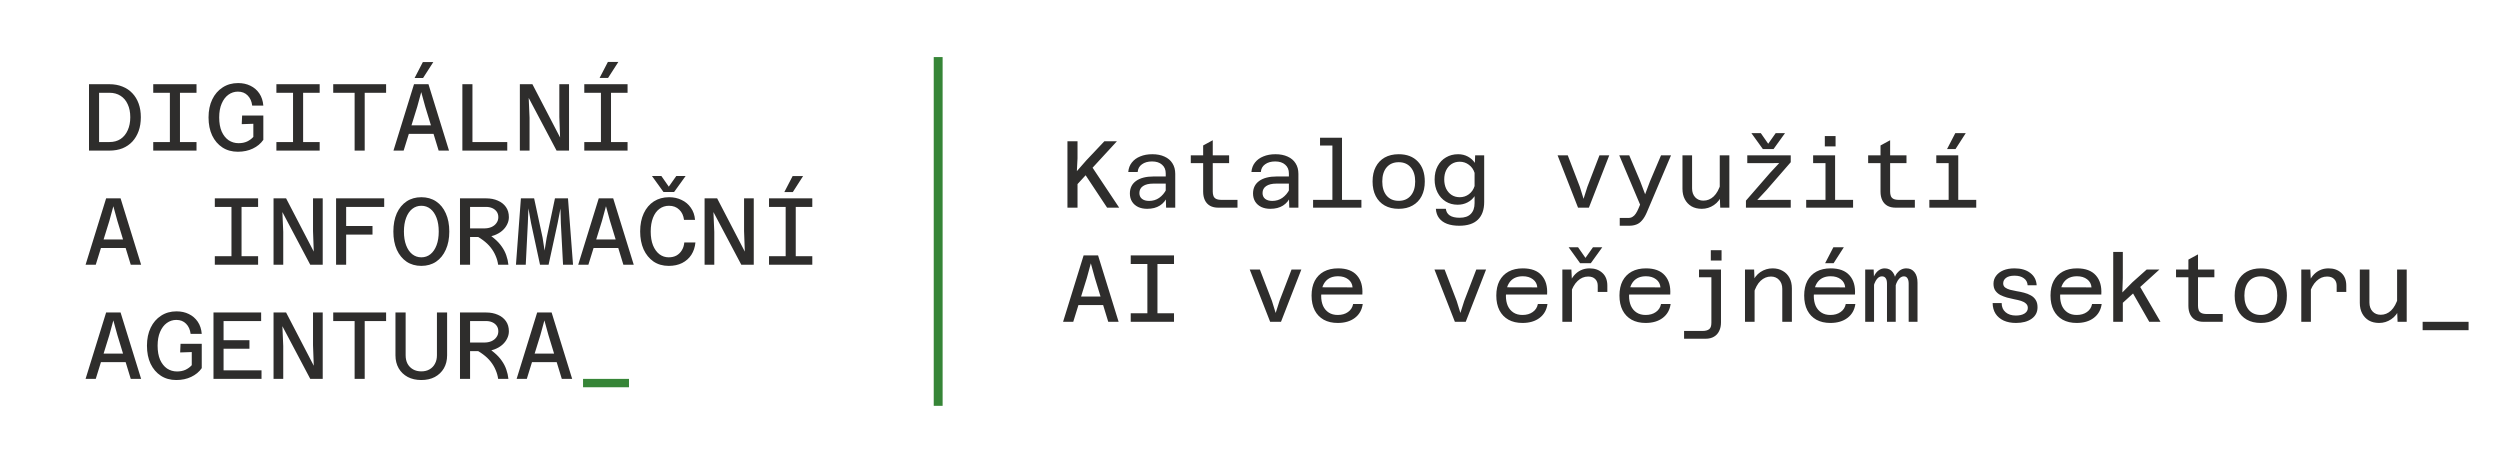
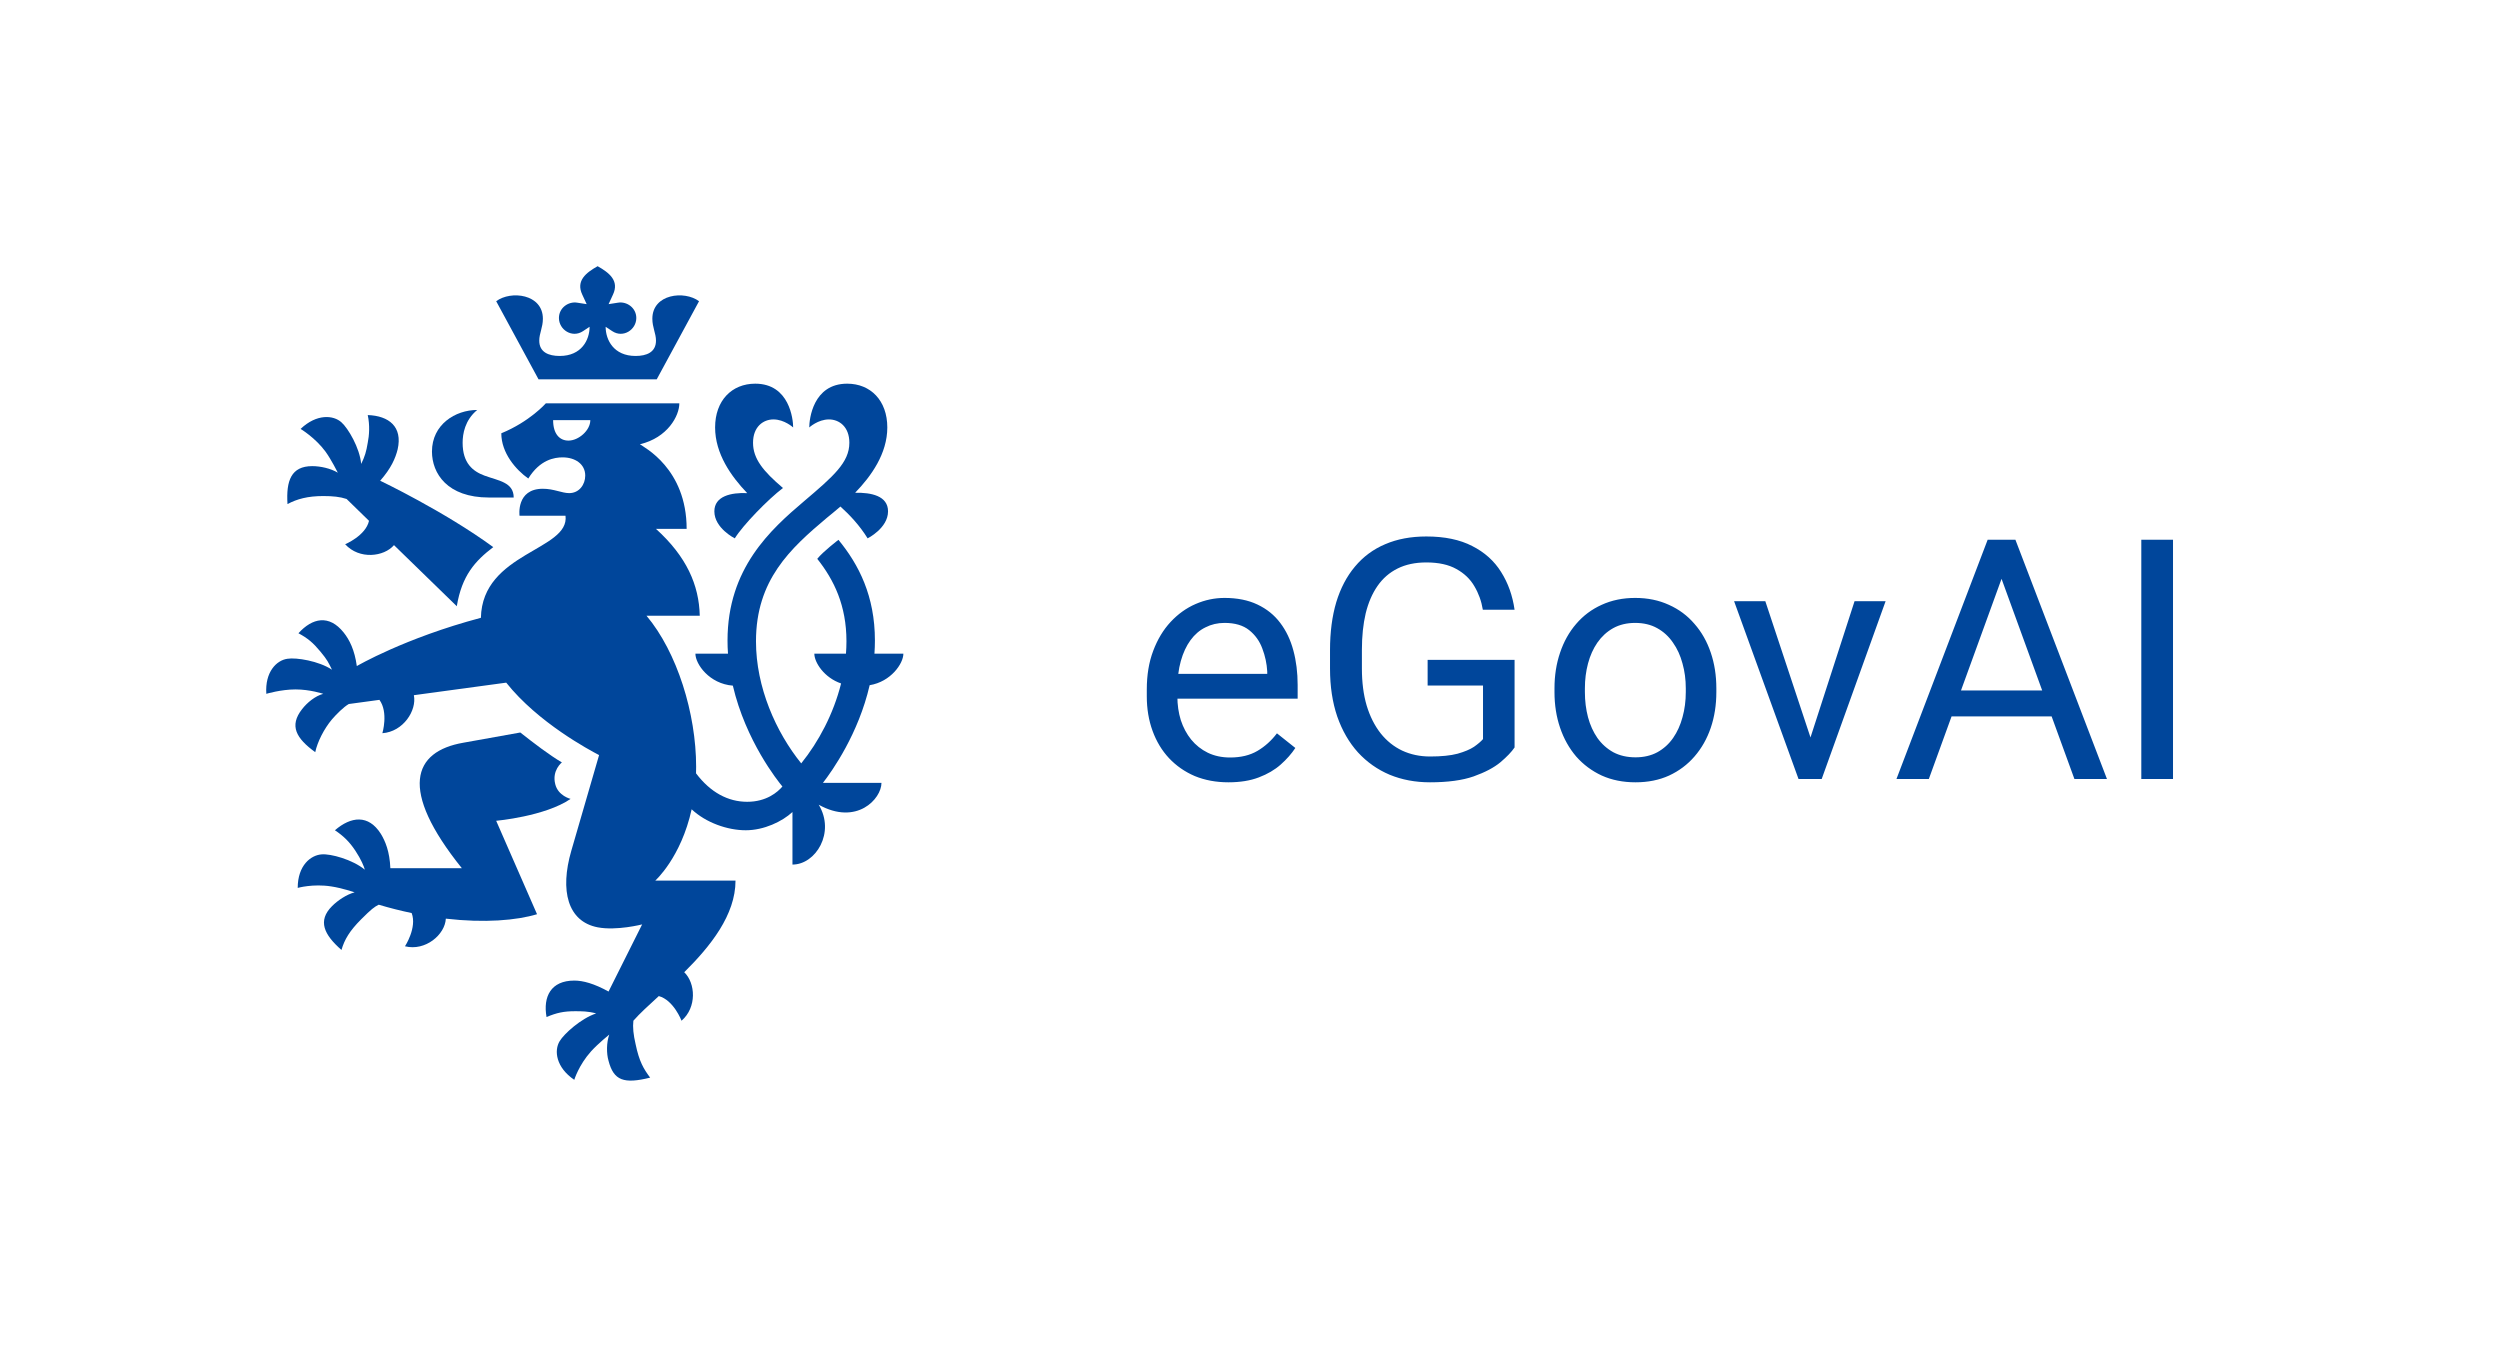
- <svg xmlns="http://www.w3.org/2000/svg" width="1577" height="292" viewBox="0 0 1577 292" fill="none">
-   <path d="M56.14 95V53.12H69.04C72.08 53.12 74.82 53.62 77.26 54.62C79.7 55.58 81.78 56.98 83.5 58.82C85.22 60.62 86.54 62.8 87.46 65.36C88.38 67.92 88.84 70.78 88.84 73.94C88.84 77.14 88.38 80.04 87.46 82.64C86.54 85.2 85.22 87.42 83.5 89.3C81.78 91.14 79.7 92.56 77.26 93.56C74.82 94.52 72.08 95 69.04 95H56.14ZM62.5 89.6H69.04C71.76 89.6 74.1 88.96 76.06 87.68C78.02 86.36 79.52 84.52 80.56 82.16C81.64 79.8 82.18 77.06 82.18 73.94C82.18 70.78 81.64 68.06 80.56 65.78C79.52 63.46 78.02 61.68 76.06 60.44C74.1 59.16 71.76 58.52 69.04 58.52H62.5V89.6ZM107.163 95V53.12H113.523V95H107.163ZM96.663 53.12H123.963V58.52H96.663V53.12ZM96.663 89.6H123.963V95H96.663V89.6ZM150.027 95.72C146.307 95.72 143.067 94.82 140.307 93.02C137.547 91.22 135.387 88.7 133.827 85.46C132.307 82.22 131.547 78.42 131.547 74.06C131.547 69.74 132.327 65.96 133.887 62.72C135.447 59.48 137.627 56.96 140.427 55.16C143.227 53.32 146.487 52.4 150.207 52.4C153.087 52.4 155.667 52.96 157.947 54.08C160.267 55.2 162.147 56.82 163.587 58.94C165.027 61.06 165.867 63.62 166.107 66.62H159.087C158.767 63.94 157.807 61.8 156.207 60.2C154.647 58.6 152.607 57.8 150.087 57.8C147.847 57.8 145.827 58.46 144.027 59.78C142.267 61.06 140.867 62.92 139.827 65.36C138.787 67.76 138.267 70.66 138.267 74.06C138.267 77.54 138.787 80.5 139.827 82.94C140.907 85.34 142.367 87.18 144.207 88.46C146.087 89.7 148.187 90.32 150.507 90.32C152.547 90.32 154.347 89.96 155.907 89.24C157.467 88.48 158.767 87.52 159.807 86.36V78.08L152.487 78.32L152.727 72.86H166.107V88.22C164.467 90.58 162.247 92.42 159.447 93.74C156.687 95.06 153.547 95.72 150.027 95.72ZM184.85 95V53.12H191.21V95H184.85ZM174.35 53.12H201.65V58.52H174.35V53.12ZM174.35 89.6H201.65V95H174.35V89.6ZM223.694 95V58.52H210.194V53.12H243.554V58.52H230.054V95H223.694ZM254.437 84.44V79.04H277.657V84.44H254.437ZM261.157 53.12H270.277L283.237 95H276.697L268.237 67.28L265.717 58.1L263.197 67.34L254.617 95H248.197L261.157 53.12ZM261.517 49.22L266.737 39.14H273.337L266.857 49.22H261.517ZM291.661 95V53.12H298.021V89.6H319.981V95H291.661ZM327.924 95V53.12H335.844L353.304 86.72L352.824 73.76V53.12H358.944V95H351.084L333.504 61.76L334.044 74.3V95H327.924ZM379.067 95V53.12H385.427V95H379.067ZM368.567 53.12H395.868V58.52H368.567V53.12ZM368.567 89.6H395.868V95H368.567V89.6ZM378.227 49.16L383.447 39.08H390.047L383.567 49.16H378.227ZM60.22 156.44V151.04H83.44V156.44H60.22ZM66.94 125.12H76.06L89.02 167H82.48L74.02 139.28L71.5 130.1L68.98 139.34L60.4 167H53.98L66.94 125.12ZM146.007 167V125.12H152.367V167H146.007ZM135.507 125.12H162.807V130.52H135.507V125.12ZM135.507 161.6H162.807V167H135.507V161.6ZM172.55 167V125.12H180.47L197.93 158.72L197.45 145.76V125.12H203.57V167H195.71L178.13 133.76L178.67 146.3V167H172.55ZM211.994 167V125.12H242.354V130.52H218.354V142.58H234.974V147.98H218.354V167H211.994ZM265.777 167.72C262.217 167.72 259.117 166.84 256.477 165.08C253.837 163.28 251.777 160.76 250.297 157.52C248.857 154.28 248.137 150.46 248.137 146.06C248.137 141.62 248.857 137.78 250.297 134.54C251.777 131.3 253.837 128.8 256.477 127.04C259.117 125.28 262.217 124.4 265.777 124.4C269.337 124.4 272.437 125.28 275.077 127.04C277.717 128.8 279.757 131.3 281.197 134.54C282.677 137.78 283.417 141.62 283.417 146.06C283.417 150.46 282.677 154.28 281.197 157.52C279.757 160.76 277.717 163.28 275.077 165.08C272.437 166.84 269.337 167.72 265.777 167.72ZM265.777 162.32C267.977 162.32 269.897 161.66 271.537 160.34C273.177 159.02 274.457 157.14 275.377 154.7C276.297 152.26 276.757 149.38 276.757 146.06C276.757 142.7 276.297 139.82 275.377 137.42C274.457 134.98 273.177 133.1 271.537 131.78C269.897 130.46 267.977 129.8 265.777 129.8C263.617 129.8 261.697 130.46 260.017 131.78C258.377 133.1 257.097 134.98 256.177 137.42C255.257 139.86 254.797 142.74 254.797 146.06C254.797 149.38 255.257 152.26 256.177 154.7C257.097 157.14 258.377 159.02 260.017 160.34C261.697 161.66 263.617 162.32 265.777 162.32ZM294.721 149.48V144.08H305.341C307.101 144.08 308.641 143.8 309.961 143.24C311.321 142.64 312.381 141.8 313.141 140.72C313.941 139.64 314.341 138.4 314.341 137C314.341 135.64 314.001 134.48 313.321 133.52C312.641 132.56 311.721 131.82 310.561 131.3C309.401 130.78 308.101 130.52 306.661 130.52H294.721V125.12H306.661C309.421 125.12 311.881 125.6 314.041 126.56C316.201 127.48 317.901 128.82 319.141 130.58C320.381 132.34 321.001 134.48 321.001 137C321.001 138.6 320.621 140.14 319.861 141.62C319.141 143.1 318.081 144.44 316.681 145.64C315.321 146.8 313.661 147.74 311.701 148.46C309.741 149.14 307.521 149.48 305.041 149.48H294.721ZM290.161 167V125.12H296.521V167H290.161ZM314.221 167C313.981 165.12 313.461 163.26 312.661 161.42C311.901 159.58 310.861 157.82 309.541 156.14C308.221 154.46 306.581 152.9 304.621 151.46C302.701 150.02 300.461 148.72 297.901 147.56L304.981 146C307.621 147.32 309.881 148.8 311.761 150.44C313.681 152.04 315.261 153.74 316.501 155.54C317.781 157.34 318.741 159.2 319.381 161.12C320.061 163.04 320.501 165 320.701 167H314.221ZM325.464 167L328.584 125.12H336.924L342.264 149.9L343.524 158.06L344.844 149.9L350.064 125.12H358.284L361.464 167H355.164L353.784 140.78L353.544 131.54L351.744 140.78L346.044 167H340.644L335.004 140.78L333.324 131.42L332.964 140.78L331.644 167H325.464ZM370.967 156.44V151.04H394.188V156.44H370.967ZM377.687 125.12H386.807L399.768 167H393.227L384.767 139.28L382.247 130.1L379.727 139.34L371.147 167H364.727L377.687 125.12ZM421.811 167.72C418.131 167.72 414.931 166.8 412.211 164.96C409.531 163.08 407.451 160.52 405.971 157.28C404.531 154 403.811 150.24 403.811 146C403.811 141.6 404.571 137.78 406.091 134.54C407.611 131.3 409.731 128.8 412.451 127.04C415.211 125.28 418.411 124.4 422.051 124.4C424.971 124.4 427.611 124.98 429.971 126.14C432.371 127.26 434.311 128.9 435.791 131.06C437.311 133.18 438.191 135.72 438.431 138.68H431.471C431.151 136 430.151 133.86 428.471 132.26C426.791 130.62 424.631 129.8 421.991 129.8C419.711 129.8 417.691 130.46 415.931 131.78C414.211 133.06 412.871 134.92 411.911 137.36C410.951 139.8 410.471 142.7 410.471 146.06C410.471 149.42 410.951 152.32 411.911 154.76C412.911 157.2 414.271 159.08 415.991 160.4C417.711 161.68 419.651 162.32 421.811 162.32C423.691 162.32 425.331 161.94 426.731 161.18C428.131 160.38 429.251 159.28 430.091 157.88C430.971 156.48 431.491 154.84 431.651 152.96H438.671C438.391 155.92 437.531 158.52 436.091 160.76C434.651 162.96 432.711 164.68 430.271 165.92C427.871 167.12 425.051 167.72 421.811 167.72ZM411.251 111.02H417.191L421.871 117.74L426.611 111.02H432.491L425.231 121.1H418.511L411.251 111.02ZM444.454 167V125.12H452.374L469.834 158.72L469.354 145.76V125.12H475.474V167H467.614L450.034 133.76L450.574 146.3V167H444.454ZM495.598 167V125.12H501.958V167H495.598ZM485.098 125.12H512.398V130.52H485.098V125.12ZM485.098 161.6H512.398V167H485.098V161.6ZM494.758 121.16L499.978 111.08H506.578L500.098 121.16H494.758ZM60.22 228.44V223.04H83.44V228.44H60.22ZM66.94 197.12H76.06L89.02 239H82.48L74.02 211.28L71.5 202.1L68.98 211.34L60.4 239H53.98L66.94 197.12ZM111.183 239.72C107.463 239.72 104.223 238.82 101.463 237.02C98.703 235.22 96.543 232.7 94.983 229.46C93.463 226.22 92.703 222.42 92.703 218.06C92.703 213.74 93.483 209.96 95.043 206.72C96.603 203.48 98.783 200.96 101.583 199.16C104.383 197.32 107.643 196.4 111.363 196.4C114.243 196.4 116.823 196.96 119.103 198.08C121.423 199.2 123.303 200.82 124.743 202.94C126.183 205.06 127.023 207.62 127.263 210.62H120.243C119.923 207.94 118.963 205.8 117.363 204.2C115.803 202.6 113.763 201.8 111.243 201.8C109.003 201.8 106.983 202.46 105.183 203.78C103.423 205.06 102.023 206.92 100.983 209.36C99.943 211.76 99.423 214.66 99.423 218.06C99.423 221.54 99.943 224.5 100.983 226.94C102.063 229.34 103.523 231.18 105.363 232.46C107.243 233.7 109.343 234.32 111.663 234.32C113.703 234.32 115.503 233.96 117.063 233.24C118.623 232.48 119.923 231.52 120.963 230.36V222.08L113.643 222.32L113.883 216.86H127.263V232.22C125.623 234.58 123.403 236.42 120.603 237.74C117.843 239.06 114.703 239.72 111.183 239.72ZM134.667 239V197.12H164.727V202.52H141.027V214.58H157.347V219.98H141.027V233.6H164.967V239H134.667ZM172.55 239V197.12H180.47L197.93 230.72L197.45 217.76V197.12H203.57V239H195.71L178.13 205.76L178.67 218.3V239H172.55ZM223.694 239V202.52H210.194V197.12H243.554V202.52H230.054V239H223.694ZM265.777 239.72C262.497 239.72 259.637 239.08 257.197 237.8C254.757 236.48 252.857 234.66 251.497 232.34C250.137 229.98 249.457 227.24 249.457 224.12V197.12H255.877V224.12C255.877 226.16 256.277 227.94 257.077 229.46C257.917 230.98 259.077 232.16 260.557 233C262.037 233.84 263.777 234.26 265.777 234.26C267.777 234.26 269.497 233.84 270.937 233C272.417 232.16 273.557 230.98 274.357 229.46C275.197 227.94 275.617 226.16 275.617 224.12V197.12H282.037V224.12C282.037 227.24 281.357 229.98 279.997 232.34C278.637 234.66 276.737 236.48 274.297 237.8C271.897 239.08 269.057 239.72 265.777 239.72ZM294.721 221.48V216.08H305.341C307.101 216.08 308.641 215.8 309.961 215.24C311.321 214.64 312.381 213.8 313.141 212.72C313.941 211.64 314.341 210.4 314.341 209C314.341 207.64 314.001 206.48 313.321 205.52C312.641 204.56 311.721 203.82 310.561 203.3C309.401 202.78 308.101 202.52 306.661 202.52H294.721V197.12H306.661C309.421 197.12 311.881 197.6 314.041 198.56C316.201 199.48 317.901 200.82 319.141 202.58C320.381 204.34 321.001 206.48 321.001 209C321.001 210.6 320.621 212.14 319.861 213.62C319.141 215.1 318.081 216.44 316.681 217.64C315.321 218.8 313.661 219.74 311.701 220.46C309.741 221.14 307.521 221.48 305.041 221.48H294.721ZM290.161 239V197.12H296.521V239H290.161ZM314.221 239C313.981 237.12 313.461 235.26 312.661 233.42C311.901 231.58 310.861 229.82 309.541 228.14C308.221 226.46 306.581 224.9 304.621 223.46C302.701 222.02 300.461 220.72 297.901 219.56L304.981 218C307.621 219.32 309.881 220.8 311.761 222.44C313.681 224.04 315.261 225.74 316.501 227.54C317.781 229.34 318.741 231.2 319.381 233.12C320.061 235.04 320.501 237 320.701 239H314.221ZM332.124 228.44V223.04H355.344V228.44H332.124ZM338.844 197.12H347.964L360.924 239H354.384L345.924 211.28L343.404 202.1L340.884 211.34L332.304 239H325.884L338.844 197.12Z" fill="#2E2D2C" />
-   <path d="M367.787 244.28V239H396.767V244.28H367.787Z" fill="#368537" />
-   <path d="M594.602 36V256H589V36H594.602Z" fill="#368537" />
-   <path d="M673.342 131V89.12H679.702V99.92L679.282 107.96L685.282 101.12L696.622 89.12H704.542L679.702 116.12V131H673.342ZM698.362 131L682.822 107.54L688.162 104.24L705.982 131H698.362ZM735.585 131L735.345 123.5V109.4C735.345 107.04 734.565 105.2 733.005 103.88C731.485 102.52 729.385 101.84 726.705 101.84C724.105 101.84 721.985 102.44 720.345 103.64C718.705 104.8 717.805 106.42 717.645 108.5H711.705C711.905 106.14 712.665 104.14 713.985 102.5C715.305 100.82 717.065 99.54 719.265 98.66C721.465 97.74 724.005 97.28 726.885 97.28C729.845 97.28 732.405 97.78 734.565 98.78C736.725 99.74 738.385 101.14 739.545 102.98C740.745 104.82 741.345 107.06 741.345 109.7V131H735.585ZM723.645 131.72C721.485 131.72 719.585 131.34 717.945 130.58C716.305 129.78 715.025 128.66 714.105 127.22C713.185 125.74 712.725 124.02 712.725 122.06C712.725 118.66 714.025 116.02 716.625 114.14C719.265 112.26 722.945 111.32 727.665 111.32H736.125V115.82H727.425C724.705 115.82 722.565 116.34 721.005 117.38C719.485 118.42 718.725 119.88 718.725 121.76C718.725 123.32 719.265 124.54 720.345 125.42C721.465 126.3 722.965 126.74 724.845 126.74C727.245 126.74 729.365 126.1 731.205 124.82C733.085 123.5 734.605 121.7 735.765 119.42L736.425 123.86C735.385 126.38 733.785 128.32 731.625 129.68C729.465 131.04 726.805 131.72 723.645 131.72ZM768.488 131C766.448 131 764.708 130.6 763.268 129.8C761.828 128.96 760.748 127.78 760.028 126.26C759.308 124.74 758.948 122.96 758.948 120.92V91.76L765.008 88.46V120.92C765.008 121.88 765.148 122.76 765.428 123.56C765.708 124.36 766.248 124.98 767.048 125.42C767.888 125.86 769.108 126.08 770.708 126.08H780.608V131H768.488ZM751.148 102.92V98H775.328V102.92H751.148ZM813.272 131L813.032 123.5V109.4C813.032 107.04 812.252 105.2 810.692 103.88C809.172 102.52 807.072 101.84 804.392 101.84C801.792 101.84 799.672 102.44 798.032 103.64C796.392 104.8 795.492 106.42 795.332 108.5H789.392C789.592 106.14 790.352 104.14 791.672 102.5C792.992 100.82 794.752 99.54 796.952 98.66C799.152 97.74 801.692 97.28 804.572 97.28C807.532 97.28 810.092 97.78 812.252 98.78C814.412 99.74 816.072 101.14 817.232 102.98C818.432 104.82 819.032 107.06 819.032 109.7V131H813.272ZM801.332 131.72C799.172 131.72 797.272 131.34 795.632 130.58C793.992 129.78 792.712 128.66 791.792 127.22C790.872 125.74 790.412 124.02 790.412 122.06C790.412 118.66 791.712 116.02 794.312 114.14C796.952 112.26 800.632 111.32 805.352 111.32H813.812V115.82H805.112C802.392 115.82 800.252 116.34 798.692 117.38C797.172 118.42 796.412 119.88 796.412 121.76C796.412 123.32 796.952 124.54 798.032 125.42C799.152 126.3 800.652 126.74 802.532 126.74C804.932 126.74 807.052 126.1 808.892 124.82C810.772 123.5 812.292 121.7 813.452 119.42L814.112 123.86C813.072 126.38 811.472 128.32 809.312 129.68C807.152 131.04 804.492 131.72 801.332 131.72ZM840.475 131V86.9H846.535V131H840.475ZM828.295 131V126.08H858.775V131H828.295ZM832.675 91.82V86.9H843.475V91.82H832.675ZM882.259 131.72C878.859 131.72 875.919 131.02 873.439 129.62C870.999 128.22 869.119 126.24 867.799 123.68C866.479 121.08 865.819 118.02 865.819 114.5C865.819 110.9 866.479 107.84 867.799 105.32C869.119 102.76 870.999 100.78 873.439 99.38C875.919 97.98 878.879 97.28 882.319 97.28C887.439 97.28 891.459 98.82 894.379 101.9C897.299 104.94 898.759 109.14 898.759 114.5C898.759 118.02 898.099 121.08 896.779 123.68C895.459 126.24 893.559 128.22 891.079 129.62C888.639 131.02 885.699 131.72 882.259 131.72ZM882.319 126.68C885.519 126.68 888.039 125.6 889.879 123.44C891.759 121.24 892.699 118.26 892.699 114.5C892.699 110.7 891.759 107.72 889.879 105.56C888.039 103.4 885.519 102.32 882.319 102.32C879.079 102.32 876.539 103.4 874.699 105.56C872.859 107.72 871.939 110.7 871.939 114.5C871.939 118.26 872.859 121.24 874.699 123.44C876.539 125.6 879.079 126.68 882.319 126.68ZM930.342 102.74L930.522 98H936.222V127.4C936.222 132.28 934.902 136 932.262 138.56C929.662 141.12 925.722 142.4 920.442 142.4C917.522 142.4 914.982 142 912.822 141.2C910.702 140.4 909.022 139.2 907.782 137.6C906.582 136.04 905.902 134.08 905.742 131.72H912.042C912.242 133.52 913.042 134.9 914.442 135.86C915.882 136.86 917.982 137.36 920.742 137.36C923.862 137.36 926.202 136.56 927.762 134.96C929.362 133.36 930.162 131.08 930.162 128.12V123.74C929.042 125.42 927.542 126.74 925.662 127.7C923.822 128.66 921.762 129.14 919.482 129.14C916.642 129.14 914.122 128.46 911.922 127.1C909.762 125.74 908.062 123.86 906.822 121.46C905.582 119.02 904.962 116.28 904.962 113.24C904.962 109.96 905.602 107.14 906.882 104.78C908.162 102.38 909.922 100.54 912.162 99.26C914.402 97.94 916.942 97.28 919.782 97.28C922.062 97.28 924.122 97.78 925.962 98.78C927.802 99.78 929.262 101.1 930.342 102.74ZM920.802 124.4C922.962 124.4 924.882 123.78 926.562 122.54C928.282 121.26 929.482 119.54 930.162 117.38V109.04C929.482 106.88 928.282 105.18 926.562 103.94C924.882 102.66 922.962 102.02 920.802 102.02C918.842 102.02 917.122 102.5 915.642 103.46C914.202 104.42 913.062 105.74 912.222 107.42C911.422 109.06 911.022 110.98 911.022 113.18C911.022 115.34 911.422 117.28 912.222 119C913.062 120.68 914.202 122 915.642 122.96C917.122 123.92 918.842 124.4 920.802 124.4ZM995.429 131L982.529 98H988.949L996.569 117.86L998.909 125.42L1001.31 117.86L1008.93 98H1015.11L1002.27 131H995.429ZM1034.63 114.32L1037.75 122.54L1040.87 114.26L1047.77 98H1054.07L1038.77 134.06C1037.85 136.18 1036.85 137.84 1035.77 139.04C1034.73 140.28 1033.55 141.14 1032.23 141.62C1030.91 142.14 1029.37 142.4 1027.61 142.4H1021.73V137.48H1027.19C1028.23 137.48 1029.11 137.24 1029.83 136.76C1030.59 136.32 1031.27 135.64 1031.87 134.72C1032.47 133.84 1033.07 132.68 1033.67 131.24L1034.57 129.08L1021.43 98H1027.73L1034.63 114.32ZM1067.36 98V118.82C1067.36 121.14 1068.02 123.02 1069.34 124.46C1070.66 125.86 1072.38 126.56 1074.5 126.56C1076.94 126.56 1079.1 125.68 1080.98 123.92C1082.9 122.12 1084.42 119.34 1085.54 115.58L1086.5 122.36C1085.26 125.48 1083.46 127.82 1081.1 129.38C1078.78 130.94 1076.24 131.72 1073.48 131.72C1071 131.72 1068.84 131.2 1067 130.16C1065.2 129.08 1063.8 127.6 1062.8 125.72C1061.8 123.84 1061.3 121.62 1061.3 119.06V98H1067.36ZM1090.88 98V131H1085.12L1084.82 123.56V98H1090.88ZM1101.34 131V126.56L1116.52 109.1L1122.34 102.86L1113.7 102.92H1102.18V98H1129.6V102.32L1114.36 119.84L1108.48 126.14L1117.12 126.08H1129.6V131H1101.34ZM1104.76 83.96H1110.7L1115.38 90.68L1120.12 83.96H1126L1118.74 94.04H1112.02L1104.76 83.96ZM1151.52 131V98H1157.58V131H1151.52ZM1139.34 131V126.08H1168.92V131H1139.34ZM1143.72 102.92V98H1154.52V102.92H1143.72ZM1151.1 92.36V85.82H1157.88V92.36H1151.1ZM1195.77 131C1193.73 131 1191.99 130.6 1190.55 129.8C1189.11 128.96 1188.03 127.78 1187.31 126.26C1186.59 124.74 1186.23 122.96 1186.23 120.92V91.76L1192.29 88.46V120.92C1192.29 121.88 1192.43 122.76 1192.71 123.56C1192.99 124.36 1193.53 124.98 1194.33 125.42C1195.17 125.86 1196.39 126.08 1197.99 126.08H1207.89V131H1195.77ZM1178.43 102.92V98H1202.61V102.92H1178.43ZM1229.21 131V98H1235.27V131H1229.21ZM1217.03 131V126.08H1246.61V131H1217.03ZM1221.41 102.92V98H1232.21V102.92H1221.41ZM1228.19 94.04L1233.41 83.96H1240.01L1233.53 94.04H1228.19ZM676.822 192.44V187.04H700.042V192.44H676.822ZM683.542 161.12H692.662L705.622 203H699.082L690.622 175.28L688.102 166.1L685.582 175.34L677.002 203H670.582L683.542 161.12ZM723.765 203V161.12H730.125V203H723.765ZM713.265 161.12H740.565V166.52H713.265V161.12ZM713.265 197.6H740.565V203H713.265V197.6ZM801.212 203L788.312 170H794.732L802.352 189.86L804.692 197.42L807.092 189.86L814.712 170H820.892L808.052 203H801.212ZM843.835 203.72C840.435 203.72 837.495 203.04 835.015 201.68C832.535 200.28 830.635 198.3 829.315 195.74C827.995 193.14 827.335 190.04 827.335 186.44C827.335 182.84 827.995 179.76 829.315 177.2C830.675 174.64 832.595 172.68 835.075 171.32C837.595 169.96 840.595 169.28 844.075 169.28C849.395 169.28 853.355 170.76 855.955 173.72C858.555 176.64 859.695 180.66 859.375 185.78H832.135L832.195 181.22L853.195 181.28C853.035 179.16 852.115 177.46 850.435 176.18C848.755 174.9 846.635 174.26 844.075 174.26C840.635 174.26 837.995 175.34 836.155 177.5C834.315 179.66 833.395 182.72 833.395 186.68C833.395 189.04 833.795 191.14 834.595 192.98C835.435 194.78 836.635 196.18 838.195 197.18C839.755 198.18 841.635 198.68 843.835 198.68C846.435 198.68 848.595 198.06 850.315 196.82C852.075 195.58 853.155 193.9 853.555 191.78H859.615C859.095 195.5 857.435 198.42 854.635 200.54C851.835 202.66 848.235 203.72 843.835 203.72ZM917.742 203L904.842 170H911.262L918.882 189.86L921.222 197.42L923.622 189.86L931.242 170H937.422L924.582 203H917.742ZM960.366 203.72C956.966 203.72 954.026 203.04 951.546 201.68C949.066 200.28 947.166 198.3 945.846 195.74C944.526 193.14 943.866 190.04 943.866 186.44C943.866 182.84 944.526 179.76 945.846 177.2C947.206 174.64 949.126 172.68 951.606 171.32C954.126 169.96 957.126 169.28 960.606 169.28C965.926 169.28 969.886 170.76 972.486 173.72C975.086 176.64 976.226 180.66 975.906 185.78H948.666L948.726 181.22L969.726 181.28C969.566 179.16 968.646 177.46 966.966 176.18C965.286 174.9 963.166 174.26 960.606 174.26C957.166 174.26 954.526 175.34 952.686 177.5C950.846 179.66 949.926 182.72 949.926 186.68C949.926 189.04 950.326 191.14 951.126 192.98C951.966 194.78 953.166 196.18 954.726 197.18C956.286 198.18 958.166 198.68 960.366 198.68C962.966 198.68 965.126 198.06 966.846 196.82C968.606 195.58 969.686 193.9 970.086 191.78H976.146C975.626 195.5 973.966 198.42 971.166 200.54C968.366 202.66 964.766 203.72 960.366 203.72ZM1007.85 184.16V180.2C1007.85 178.48 1007.33 177.1 1006.29 176.06C1005.25 174.98 1003.75 174.44 1001.79 174.44C999.309 174.44 997.089 175.38 995.129 177.26C993.169 179.1 991.609 181.92 990.449 185.72L989.609 179.6C990.489 177.32 991.549 175.42 992.789 173.9C994.069 172.38 995.529 171.24 997.169 170.48C998.849 169.68 1000.69 169.28 1002.69 169.28C1006.01 169.28 1008.71 170.24 1010.79 172.16C1012.87 174.04 1013.91 176.72 1013.91 180.2V184.16H1007.85ZM985.529 203V170H991.229L991.589 177.5V203H985.529ZM989.489 155.96H995.429L1000.11 162.68L1004.85 155.96H1010.73L1003.47 166.04H996.749L989.489 155.96ZM1038.05 203.72C1034.65 203.72 1031.71 203.04 1029.23 201.68C1026.75 200.28 1024.85 198.3 1023.53 195.74C1022.21 193.14 1021.55 190.04 1021.55 186.44C1021.55 182.84 1022.21 179.76 1023.53 177.2C1024.89 174.64 1026.81 172.68 1029.29 171.32C1031.81 169.96 1034.81 169.28 1038.29 169.28C1043.61 169.28 1047.57 170.76 1050.17 173.72C1052.77 176.64 1053.91 180.66 1053.59 185.78H1026.35L1026.41 181.22L1047.41 181.28C1047.25 179.16 1046.33 177.46 1044.65 176.18C1042.97 174.9 1040.85 174.26 1038.29 174.26C1034.85 174.26 1032.21 175.34 1030.37 177.5C1028.53 179.66 1027.61 182.72 1027.61 186.68C1027.61 189.04 1028.01 191.14 1028.81 192.98C1029.65 194.78 1030.85 196.18 1032.41 197.18C1033.97 198.18 1035.85 198.68 1038.05 198.68C1040.65 198.68 1042.81 198.06 1044.53 196.82C1046.29 195.58 1047.37 193.9 1047.77 191.78H1053.83C1053.31 195.5 1051.65 198.42 1048.85 200.54C1046.05 202.66 1042.45 203.72 1038.05 203.72ZM1085.6 170V203.42C1085.6 205.46 1085.22 207.24 1084.46 208.76C1083.74 210.32 1082.66 211.52 1081.22 212.36C1079.78 213.24 1077.98 213.68 1075.82 213.68H1062.32V208.76H1074.02C1075.78 208.76 1077.14 208.4 1078.1 207.68C1079.06 207 1079.54 205.64 1079.54 203.6V170H1085.6ZM1071.74 174.92V170H1082.54V174.92H1071.74ZM1079.18 164.36V157.82H1085.96V164.36H1079.18ZM1124.26 203V182.18C1124.26 179.86 1123.6 178 1122.28 176.6C1120.96 175.16 1119.24 174.44 1117.12 174.44C1114.68 174.44 1112.5 175.34 1110.58 177.14C1108.7 178.9 1107.2 181.66 1106.08 185.42L1105.12 178.64C1106.36 175.52 1108.14 173.18 1110.46 171.62C1112.82 170.06 1115.38 169.28 1118.14 169.28C1120.62 169.28 1122.76 169.82 1124.56 170.9C1126.4 171.94 1127.82 173.4 1128.82 175.28C1129.82 177.16 1130.32 179.38 1130.32 181.94V203H1124.26ZM1100.74 203V170H1106.5L1106.8 177.44V203H1100.74ZM1154.58 203.72C1151.18 203.72 1148.24 203.04 1145.76 201.68C1143.28 200.28 1141.38 198.3 1140.06 195.74C1138.74 193.14 1138.08 190.04 1138.08 186.44C1138.08 182.84 1138.74 179.76 1140.06 177.2C1141.42 174.64 1143.34 172.68 1145.82 171.32C1148.34 169.96 1151.34 169.28 1154.82 169.28C1160.14 169.28 1164.1 170.76 1166.7 173.72C1169.3 176.64 1170.44 180.66 1170.12 185.78H1142.88L1142.94 181.22L1163.94 181.28C1163.78 179.16 1162.86 177.46 1161.18 176.18C1159.5 174.9 1157.38 174.26 1154.82 174.26C1151.38 174.26 1148.74 175.34 1146.9 177.5C1145.06 179.66 1144.14 182.72 1144.14 186.68C1144.14 189.04 1144.54 191.14 1145.34 192.98C1146.18 194.78 1147.38 196.18 1148.94 197.18C1150.5 198.18 1152.38 198.68 1154.58 198.68C1157.18 198.68 1159.34 198.06 1161.06 196.82C1162.82 195.58 1163.9 193.9 1164.3 191.78H1170.36C1169.84 195.5 1168.18 198.42 1165.38 200.54C1162.58 202.66 1158.98 203.72 1154.58 203.72ZM1151.28 166.04L1156.5 155.96H1163.1L1156.62 166.04H1151.28ZM1203.99 203V178.88C1203.99 177.44 1203.73 176.32 1203.21 175.52C1202.73 174.72 1201.97 174.32 1200.93 174.32C1199.49 174.32 1198.19 175.24 1197.03 177.08C1195.91 178.92 1195.13 181.82 1194.69 185.78L1194.15 180.68C1194.27 177.08 1195.11 174.28 1196.67 172.28C1198.27 170.28 1200.23 169.28 1202.55 169.28C1204.71 169.28 1206.41 170.08 1207.65 171.68C1208.93 173.24 1209.57 175.48 1209.57 178.4V203H1203.99ZM1176.57 203V170H1181.91L1182.15 176.42V203H1176.57ZM1190.31 203V178.88C1190.31 177.36 1190.03 176.22 1189.47 175.46C1188.95 174.7 1188.15 174.32 1187.07 174.32C1185.55 174.32 1184.25 175.28 1183.17 177.2C1182.09 179.12 1181.33 181.98 1180.89 185.78L1180.77 180.5C1180.85 178.14 1181.27 176.12 1182.03 174.44C1182.79 172.76 1183.77 171.48 1184.97 170.6C1186.17 169.72 1187.45 169.28 1188.81 169.28C1191.05 169.28 1192.77 170.1 1193.97 171.74C1195.21 173.34 1195.83 175.54 1195.83 178.34V203H1190.31ZM1271.65 203.72C1268.73 203.72 1266.15 203.22 1263.91 202.22C1261.71 201.18 1260.01 199.74 1258.81 197.9C1257.61 196.02 1256.99 193.78 1256.95 191.18H1262.65C1262.65 193.62 1263.47 195.54 1265.11 196.94C1266.75 198.34 1268.91 199.04 1271.59 199.04C1273.87 199.04 1275.69 198.62 1277.05 197.78C1278.45 196.9 1279.15 195.72 1279.15 194.24C1279.15 193.08 1278.75 192.16 1277.95 191.48C1277.19 190.76 1276.17 190.2 1274.89 189.8C1273.61 189.4 1272.19 189.06 1270.63 188.78C1269.11 188.46 1267.57 188.1 1266.01 187.7C1264.49 187.26 1263.09 186.72 1261.81 186.08C1260.53 185.4 1259.49 184.5 1258.69 183.38C1257.89 182.26 1257.49 180.8 1257.49 179C1257.49 177.12 1258.03 175.46 1259.11 174.02C1260.19 172.54 1261.71 171.38 1263.67 170.54C1265.67 169.7 1268.03 169.28 1270.75 169.28C1274.87 169.28 1278.17 170.24 1280.65 172.16C1283.17 174.04 1284.53 176.64 1284.73 179.96H1279.03C1278.91 178.04 1278.11 176.56 1276.63 175.52C1275.19 174.44 1273.23 173.9 1270.75 173.9C1268.43 173.9 1266.65 174.36 1265.41 175.28C1264.21 176.2 1263.61 177.36 1263.61 178.76C1263.61 179.84 1264.01 180.7 1264.81 181.34C1265.61 181.94 1266.65 182.42 1267.93 182.78C1269.21 183.1 1270.61 183.4 1272.13 183.68C1273.69 183.92 1275.23 184.24 1276.75 184.64C1278.31 185.04 1279.73 185.6 1281.01 186.32C1282.29 187 1283.31 187.94 1284.07 189.14C1284.87 190.34 1285.27 191.9 1285.27 193.82C1285.27 196.9 1284.03 199.32 1281.55 201.08C1279.07 202.84 1275.77 203.72 1271.65 203.72ZM1309.96 203.72C1306.56 203.72 1303.62 203.04 1301.14 201.68C1298.66 200.28 1296.76 198.3 1295.44 195.74C1294.12 193.14 1293.46 190.04 1293.46 186.44C1293.46 182.84 1294.12 179.76 1295.44 177.2C1296.8 174.64 1298.72 172.68 1301.2 171.32C1303.72 169.96 1306.72 169.28 1310.2 169.28C1315.52 169.28 1319.48 170.76 1322.08 173.72C1324.68 176.64 1325.82 180.66 1325.5 185.78H1298.26L1298.32 181.22L1319.32 181.28C1319.16 179.16 1318.24 177.46 1316.56 176.18C1314.88 174.9 1312.76 174.26 1310.2 174.26C1306.76 174.26 1304.12 175.34 1302.28 177.5C1300.44 179.66 1299.52 182.72 1299.52 186.68C1299.52 189.04 1299.92 191.14 1300.72 192.98C1301.56 194.78 1302.76 196.18 1304.32 197.18C1305.88 198.18 1307.76 198.68 1309.96 198.68C1312.56 198.68 1314.72 198.06 1316.44 196.82C1318.2 195.58 1319.28 193.9 1319.68 191.78H1325.74C1325.22 195.5 1323.56 198.42 1320.76 200.54C1317.96 202.66 1314.36 203.72 1309.96 203.72ZM1333.02 203V158.9H1339.08V175.4L1338.78 184.46L1345.14 178.04L1354.14 170H1362.18L1339.08 191V203H1333.02ZM1355.76 203L1344.18 182.78L1349.52 180.14L1362.84 203H1355.76ZM1389.98 203C1387.94 203 1386.2 202.6 1384.76 201.8C1383.32 200.96 1382.24 199.78 1381.52 198.26C1380.8 196.74 1380.44 194.96 1380.44 192.92V163.76L1386.5 160.46V192.92C1386.5 193.88 1386.64 194.76 1386.92 195.56C1387.2 196.36 1387.74 196.98 1388.54 197.42C1389.38 197.86 1390.6 198.08 1392.2 198.08H1402.1V203H1389.98ZM1372.64 174.92V170H1396.82V174.92H1372.64ZM1426.07 203.72C1422.67 203.72 1419.73 203.02 1417.25 201.62C1414.81 200.22 1412.93 198.24 1411.61 195.68C1410.29 193.08 1409.63 190.02 1409.63 186.5C1409.63 182.9 1410.29 179.84 1411.61 177.32C1412.93 174.76 1414.81 172.78 1417.25 171.38C1419.73 169.98 1422.69 169.28 1426.13 169.28C1431.25 169.28 1435.27 170.82 1438.19 173.9C1441.11 176.94 1442.57 181.14 1442.57 186.5C1442.57 190.02 1441.91 193.08 1440.59 195.68C1439.27 198.24 1437.37 200.22 1434.89 201.62C1432.45 203.02 1429.51 203.72 1426.07 203.72ZM1426.13 198.68C1429.33 198.68 1431.85 197.6 1433.69 195.44C1435.57 193.24 1436.51 190.26 1436.51 186.5C1436.51 182.7 1435.57 179.72 1433.69 177.56C1431.85 175.4 1429.33 174.32 1426.13 174.32C1422.89 174.32 1420.35 175.4 1418.51 177.56C1416.67 179.72 1415.75 182.7 1415.75 186.5C1415.75 190.26 1416.67 193.24 1418.51 195.44C1420.35 197.6 1422.89 198.68 1426.13 198.68ZM1473.97 184.16V180.2C1473.97 178.48 1473.45 177.1 1472.41 176.06C1471.37 174.98 1469.87 174.44 1467.91 174.44C1465.43 174.44 1463.21 175.38 1461.25 177.26C1459.29 179.1 1457.73 181.92 1456.57 185.72L1455.73 179.6C1456.61 177.32 1457.67 175.42 1458.91 173.9C1460.19 172.38 1461.65 171.24 1463.29 170.48C1464.97 169.68 1466.81 169.28 1468.81 169.28C1472.13 169.28 1474.83 170.24 1476.91 172.16C1478.99 174.04 1480.03 176.72 1480.03 180.2V184.16H1473.97ZM1451.65 203V170H1457.35L1457.71 177.5V203H1451.65ZM1494.63 170V190.82C1494.63 193.14 1495.29 195.02 1496.61 196.46C1497.93 197.86 1499.65 198.56 1501.77 198.56C1504.21 198.56 1506.37 197.68 1508.25 195.92C1510.17 194.12 1511.69 191.34 1512.81 187.58L1513.77 194.36C1512.53 197.48 1510.73 199.82 1508.37 201.38C1506.05 202.94 1503.51 203.72 1500.75 203.72C1498.27 203.72 1496.11 203.2 1494.27 202.16C1492.47 201.08 1491.07 199.6 1490.07 197.72C1489.07 195.84 1488.57 193.62 1488.57 191.06V170H1494.63ZM1518.15 170V203H1512.39L1512.09 195.56V170H1518.15Z" fill="#2E2D2C" />
-   <path d="M1528.2 208.28V203H1557.18V208.28H1528.2Z" fill="#2E2D2C" />
+ <svg xmlns="http://www.w3.org/2000/svg" width="117" height="64" viewBox="0 0 117 64" fill="none">
+   <path d="M26.704 37.388C26.704 37.388 26.124 37.251 25.987 36.705C25.817 36.055 26.296 35.681 26.296 35.681C25.715 35.339 24.998 34.792 24.35 34.281L21.685 34.759C19.328 35.168 18.645 36.943 21.616 40.633H18.269C18.236 39.847 18.032 39.368 17.825 39.026C17.244 38.105 16.426 38.208 15.674 38.856C16.084 39.13 16.357 39.401 16.631 39.813C16.903 40.223 17.04 40.564 17.074 40.702C16.494 40.223 15.469 39.95 15.06 39.984C14.548 40.017 13.933 40.496 13.933 41.554C13.933 41.554 14.649 41.35 15.503 41.485C15.981 41.554 16.597 41.76 16.597 41.76C16.22 41.862 15.81 42.135 15.537 42.409C14.855 43.092 15.161 43.74 15.981 44.458C16.119 43.979 16.357 43.569 16.903 43.023C17.382 42.543 17.519 42.443 17.724 42.34C18.252 42.498 18.768 42.626 19.266 42.731C19.525 43.413 18.953 44.286 18.953 44.286C19.906 44.525 20.828 43.742 20.865 42.993C22.679 43.203 24.177 43.074 25.133 42.785L23.221 38.413C23.221 38.413 25.51 38.208 26.704 37.388Z" fill="#00469B" />
+   <path d="M16.221 23.352L17.27 24.375C17.113 25.072 16.153 25.47 16.153 25.47C16.819 26.202 17.971 26.058 18.439 25.512L21.378 28.372C21.615 26.937 22.232 26.254 23.085 25.605C20.798 23.932 17.792 22.498 17.792 22.498C18.305 21.918 18.509 21.439 18.61 21.029C18.85 19.97 18.202 19.459 17.21 19.425C17.314 19.902 17.28 20.38 17.21 20.722C17.143 21.132 17.073 21.371 16.903 21.712C16.836 20.96 16.29 20.039 15.981 19.766C15.607 19.425 14.821 19.356 14.068 20.073C14.068 20.073 14.753 20.483 15.231 21.132C15.504 21.508 15.81 22.122 15.81 22.122C15.469 21.918 14.991 21.815 14.614 21.815C13.625 21.815 13.385 22.498 13.455 23.591C13.898 23.352 14.41 23.215 15.127 23.215C15.573 23.215 15.914 23.249 16.221 23.352Z" fill="#00469B" />
+   <path d="M26.603 20.62C26.193 20.62 25.886 20.312 25.886 19.663H27.627C27.627 20.142 27.08 20.62 26.603 20.62ZM42.278 30.592H40.924C40.938 30.389 40.946 30.184 40.946 29.977C40.946 27.894 40.194 26.425 39.239 25.264C39.239 25.264 38.521 25.811 38.248 26.153C39.033 27.143 39.614 28.337 39.614 30.012C39.614 30.205 39.606 30.398 39.591 30.592H38.111C38.111 31 38.569 31.715 39.363 31.986C39.008 33.408 38.312 34.717 37.497 35.726C36.315 34.261 35.38 32.169 35.38 30.012C35.38 27.143 36.984 25.674 38.691 24.239C38.84 24.115 39.069 23.935 39.333 23.706C39.771 24.102 40.227 24.585 40.605 25.195C40.605 25.195 41.56 24.718 41.56 23.932C41.56 23.2 40.765 23.046 40.02 23.061C40.773 22.285 41.526 21.228 41.526 20.005C41.526 18.742 40.74 17.956 39.649 17.956C38.043 17.956 37.873 19.629 37.873 20.005C37.873 20.005 38.281 19.629 38.794 19.629C39.273 19.629 39.75 19.97 39.75 20.722C39.75 21.645 38.999 22.294 37.633 23.454C36.062 24.787 34.048 26.596 34.048 29.977C34.048 30.184 34.055 30.389 34.07 30.592H32.545C32.545 31.081 33.199 32.004 34.297 32.088C34.9 34.674 36.4 36.549 36.617 36.809C36.394 37.069 35.875 37.524 34.969 37.524C34.078 37.524 33.255 37.092 32.574 36.192C32.577 36.091 32.579 35.989 32.579 35.885C32.579 33.392 31.691 30.523 30.256 28.816H32.749C32.715 27.381 32.135 26.05 30.7 24.752H32.135C32.135 21.918 30.12 20.928 29.949 20.791C31.248 20.483 31.793 19.459 31.793 18.877H25.544C25.544 18.877 24.793 19.732 23.461 20.278C23.461 21.201 24.144 21.986 24.724 22.395C25.271 21.508 25.954 21.405 26.33 21.405C26.91 21.405 27.389 21.712 27.389 22.259C27.389 22.669 27.114 23.078 26.637 23.078C26.296 23.078 25.92 22.874 25.407 22.874C24.144 22.874 24.314 24.137 24.314 24.137H26.466C26.669 25.763 22.571 25.844 22.506 28.913C18.933 29.863 16.699 31.172 16.699 31.172C16.596 30.42 16.357 29.943 16.084 29.602C15.401 28.747 14.616 28.919 13.967 29.636C14.411 29.875 14.65 30.079 14.991 30.489C15.333 30.899 15.367 31.002 15.537 31.343C14.923 30.933 13.864 30.763 13.454 30.83C12.943 30.899 12.395 31.446 12.464 32.471C12.464 32.471 13.147 32.265 13.83 32.265C14.513 32.265 15.128 32.471 15.128 32.471C14.753 32.572 14.377 32.879 14.137 33.188C13.523 33.972 13.864 34.554 14.753 35.202C14.854 34.724 15.163 34.109 15.537 33.665C15.743 33.426 16.084 33.085 16.323 32.948L17.757 32.753C18.187 33.34 17.895 34.314 17.895 34.314C18.871 34.246 19.514 33.249 19.369 32.535L23.691 31.948C25.181 33.824 27.594 35.106 28.037 35.338L26.738 39.813C26.193 41.69 26.569 43.125 27.969 43.398C28.856 43.569 30.052 43.262 30.052 43.262L28.48 46.404C27.797 46.028 27.286 45.891 26.876 45.891C25.783 45.891 25.407 46.642 25.578 47.598C26.056 47.394 26.397 47.325 26.91 47.325C27.217 47.325 27.524 47.325 27.9 47.428C27.183 47.667 26.397 48.384 26.193 48.725C25.92 49.17 26.021 49.956 26.876 50.536C26.876 50.536 27.08 49.853 27.661 49.204C28.003 48.828 28.514 48.418 28.514 48.418C28.379 48.794 28.379 49.306 28.48 49.648C28.72 50.57 29.197 50.74 30.427 50.433C30.12 50.023 29.915 49.681 29.745 48.863C29.642 48.418 29.607 48.077 29.642 47.77C29.934 47.436 30.358 47.05 30.832 46.616C31.53 46.807 31.896 47.77 31.896 47.77C32.622 47.143 32.55 46.007 32.022 45.5C33.252 44.281 34.422 42.82 34.422 41.213H30.666C30.666 41.213 31.874 40.134 32.369 37.875C33.04 38.505 34.051 38.856 34.901 38.856C35.755 38.856 36.608 38.447 37.087 38.003V40.462C38.18 40.462 39.102 38.959 38.316 37.661C40.092 38.651 41.253 37.388 41.253 36.637H38.514C38.958 36.063 40.177 34.338 40.7 32.067C41.693 31.905 42.278 31.054 42.278 30.592Z" fill="#00469B" />
+   <path d="M22.881 23.284H24.041C24.041 22.566 23.324 22.498 22.675 22.259C22.128 22.055 21.651 21.679 21.651 20.722C21.651 20.312 21.754 19.663 22.334 19.186C21.308 19.186 20.216 19.869 20.216 21.132C20.216 22.156 20.933 23.284 22.881 23.284Z" fill="#00469B" />
+   <path d="M25.203 17.752H30.735L32.715 14.097C32.032 13.585 30.53 13.755 30.53 14.917C30.53 15.327 30.7 15.6 30.7 15.941C30.7 16.488 30.256 16.659 29.745 16.659C28.72 16.659 28.344 15.907 28.344 15.293L28.652 15.497C29.165 15.838 29.779 15.43 29.779 14.883C29.779 14.405 29.334 14.097 28.924 14.165L28.482 14.234L28.686 13.79C28.993 13.141 28.514 12.765 27.969 12.458C27.423 12.765 26.944 13.141 27.251 13.79L27.456 14.234L27.013 14.165C26.603 14.097 26.158 14.405 26.158 14.883C26.158 15.43 26.773 15.838 27.286 15.497L27.593 15.293C27.593 15.907 27.217 16.659 26.193 16.659C25.681 16.659 25.237 16.488 25.237 15.941C25.237 15.6 25.407 15.327 25.407 14.917C25.407 13.755 23.905 13.585 23.222 14.097L25.203 17.752Z" fill="#00469B" />
+   <path d="M33.432 23.932C33.432 24.718 34.388 25.195 34.388 25.195C34.764 24.581 35.96 23.352 36.643 22.839C35.72 22.053 35.242 21.473 35.242 20.722C35.242 19.97 35.72 19.629 36.198 19.629C36.711 19.629 37.12 20.005 37.12 20.005C37.12 19.629 36.951 17.956 35.345 17.956C34.252 17.956 33.467 18.742 33.467 20.005C33.467 21.235 34.218 22.294 34.969 23.078C34.218 23.045 33.432 23.215 33.432 23.932Z" fill="#00469B" />
+   <path d="M57.492 36.612C56.913 36.612 56.388 36.514 55.916 36.32C55.449 36.12 55.047 35.84 54.709 35.481C54.375 35.122 54.119 34.697 53.94 34.205C53.76 33.712 53.67 33.174 53.67 32.59V32.267C53.67 31.59 53.77 30.988 53.97 30.459C54.17 29.926 54.442 29.475 54.785 29.106C55.129 28.737 55.519 28.457 55.954 28.268C56.39 28.078 56.841 27.983 57.308 27.983C57.903 27.983 58.415 28.086 58.846 28.291C59.282 28.496 59.638 28.783 59.915 29.152C60.192 29.516 60.397 29.947 60.53 30.444C60.663 30.936 60.73 31.475 60.73 32.059V32.697H54.516V31.536H59.307V31.428C59.287 31.059 59.21 30.7 59.077 30.352C58.949 30.003 58.743 29.716 58.461 29.491C58.179 29.265 57.795 29.152 57.308 29.152C56.985 29.152 56.688 29.221 56.416 29.36C56.144 29.493 55.911 29.693 55.716 29.96C55.521 30.226 55.37 30.552 55.262 30.936C55.154 31.321 55.101 31.764 55.101 32.267V32.59C55.101 32.984 55.154 33.356 55.262 33.705C55.375 34.048 55.536 34.351 55.747 34.612C55.962 34.874 56.221 35.079 56.523 35.227C56.831 35.376 57.18 35.451 57.569 35.451C58.072 35.451 58.497 35.348 58.846 35.143C59.195 34.938 59.5 34.664 59.761 34.32L60.622 35.005C60.443 35.276 60.215 35.535 59.938 35.781C59.661 36.027 59.32 36.227 58.915 36.381C58.515 36.535 58.041 36.612 57.492 36.612ZM70.882 30.882V34.981C70.743 35.187 70.523 35.417 70.22 35.674C69.918 35.925 69.5 36.145 68.967 36.335C68.439 36.52 67.757 36.612 66.921 36.612C66.239 36.612 65.611 36.494 65.037 36.258C64.468 36.017 63.973 35.669 63.553 35.212C63.137 34.751 62.814 34.192 62.584 33.536C62.358 32.874 62.245 32.126 62.245 31.29V30.421C62.245 29.585 62.343 28.839 62.537 28.183C62.737 27.527 63.029 26.971 63.414 26.514C63.799 26.053 64.27 25.704 64.829 25.468C65.388 25.227 66.029 25.107 66.752 25.107C67.608 25.107 68.323 25.256 68.897 25.553C69.477 25.845 69.928 26.25 70.251 26.768C70.579 27.286 70.789 27.875 70.882 28.537H69.397C69.331 28.132 69.197 27.763 68.997 27.429C68.802 27.096 68.523 26.83 68.159 26.63C67.795 26.425 67.326 26.322 66.752 26.322C66.234 26.322 65.785 26.417 65.406 26.607C65.026 26.796 64.714 27.068 64.468 27.422C64.222 27.776 64.037 28.204 63.914 28.706C63.796 29.209 63.737 29.775 63.737 30.406V31.29C63.737 31.936 63.811 32.513 63.96 33.02C64.114 33.528 64.332 33.961 64.614 34.32C64.896 34.674 65.232 34.943 65.621 35.128C66.016 35.312 66.452 35.404 66.929 35.404C67.457 35.404 67.885 35.361 68.213 35.274C68.541 35.181 68.797 35.074 68.982 34.951C69.166 34.822 69.308 34.702 69.405 34.589V32.082H66.813V30.882H70.882ZM72.75 32.39V32.213C72.75 31.613 72.837 31.057 73.012 30.544C73.186 30.026 73.437 29.578 73.765 29.198C74.094 28.814 74.491 28.516 74.957 28.306C75.424 28.091 75.947 27.983 76.526 27.983C77.111 27.983 77.636 28.091 78.103 28.306C78.575 28.516 78.974 28.814 79.302 29.198C79.636 29.578 79.889 30.026 80.064 30.544C80.238 31.057 80.325 31.613 80.325 32.213V32.39C80.325 32.99 80.238 33.546 80.064 34.059C79.889 34.571 79.636 35.02 79.302 35.404C78.974 35.784 78.577 36.081 78.111 36.297C77.649 36.507 77.126 36.612 76.542 36.612C75.957 36.612 75.432 36.507 74.965 36.297C74.499 36.081 74.099 35.784 73.765 35.404C73.437 35.02 73.186 34.571 73.012 34.059C72.837 33.546 72.75 32.99 72.75 32.39ZM74.173 32.213V32.39C74.173 32.805 74.222 33.197 74.319 33.566C74.416 33.93 74.563 34.253 74.757 34.535C74.957 34.817 75.206 35.04 75.503 35.205C75.801 35.363 76.147 35.443 76.542 35.443C76.931 35.443 77.272 35.363 77.564 35.205C77.862 35.04 78.108 34.817 78.303 34.535C78.498 34.253 78.644 33.93 78.741 33.566C78.844 33.197 78.895 32.805 78.895 32.39V32.213C78.895 31.803 78.844 31.416 78.741 31.052C78.644 30.683 78.495 30.357 78.295 30.075C78.1 29.788 77.854 29.562 77.557 29.398C77.264 29.234 76.921 29.152 76.526 29.152C76.137 29.152 75.793 29.234 75.496 29.398C75.204 29.562 74.957 29.788 74.757 30.075C74.563 30.357 74.416 30.683 74.319 31.052C74.222 31.416 74.173 31.803 74.173 32.213ZM84.517 35.174L86.793 28.137H88.246L85.255 36.458H84.301L84.517 35.174ZM82.617 28.137L84.963 35.212L85.124 36.458H84.171L81.156 28.137H82.617ZM93.976 26.253L90.269 36.458H88.754L93.022 25.261H93.999L93.976 26.253ZM97.083 36.458L93.368 26.253L93.345 25.261H94.322L98.606 36.458H97.083ZM96.891 32.313V33.528H90.6V32.313H96.891ZM101.697 25.261V36.458H100.213V25.261H101.697Z" fill="#00469B" />
</svg>
